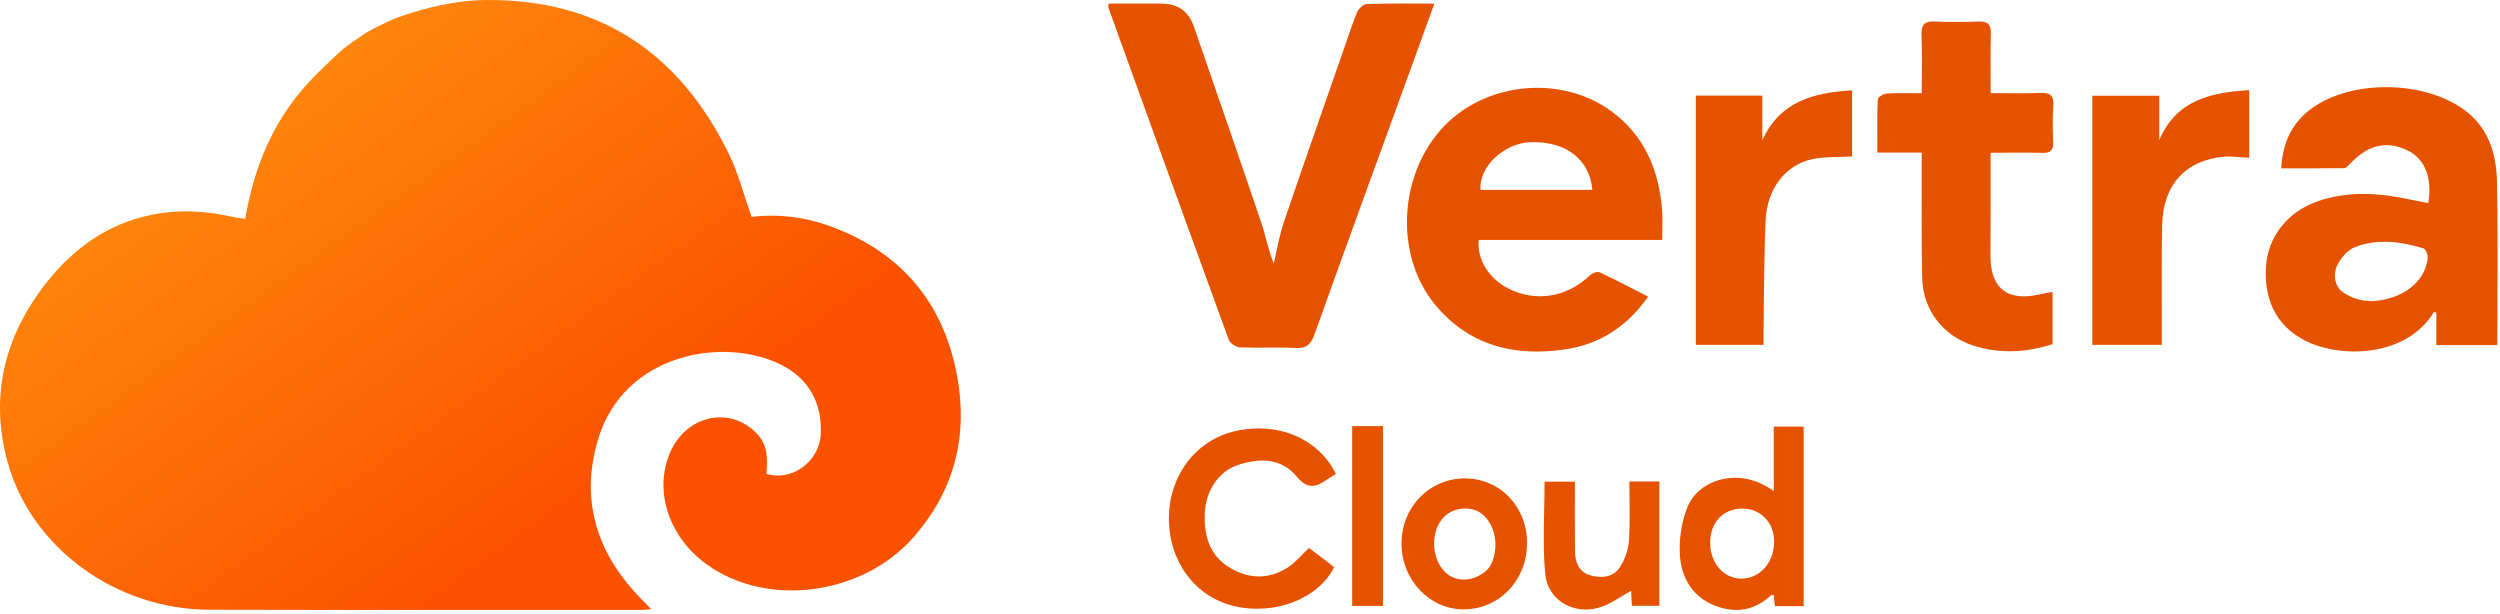
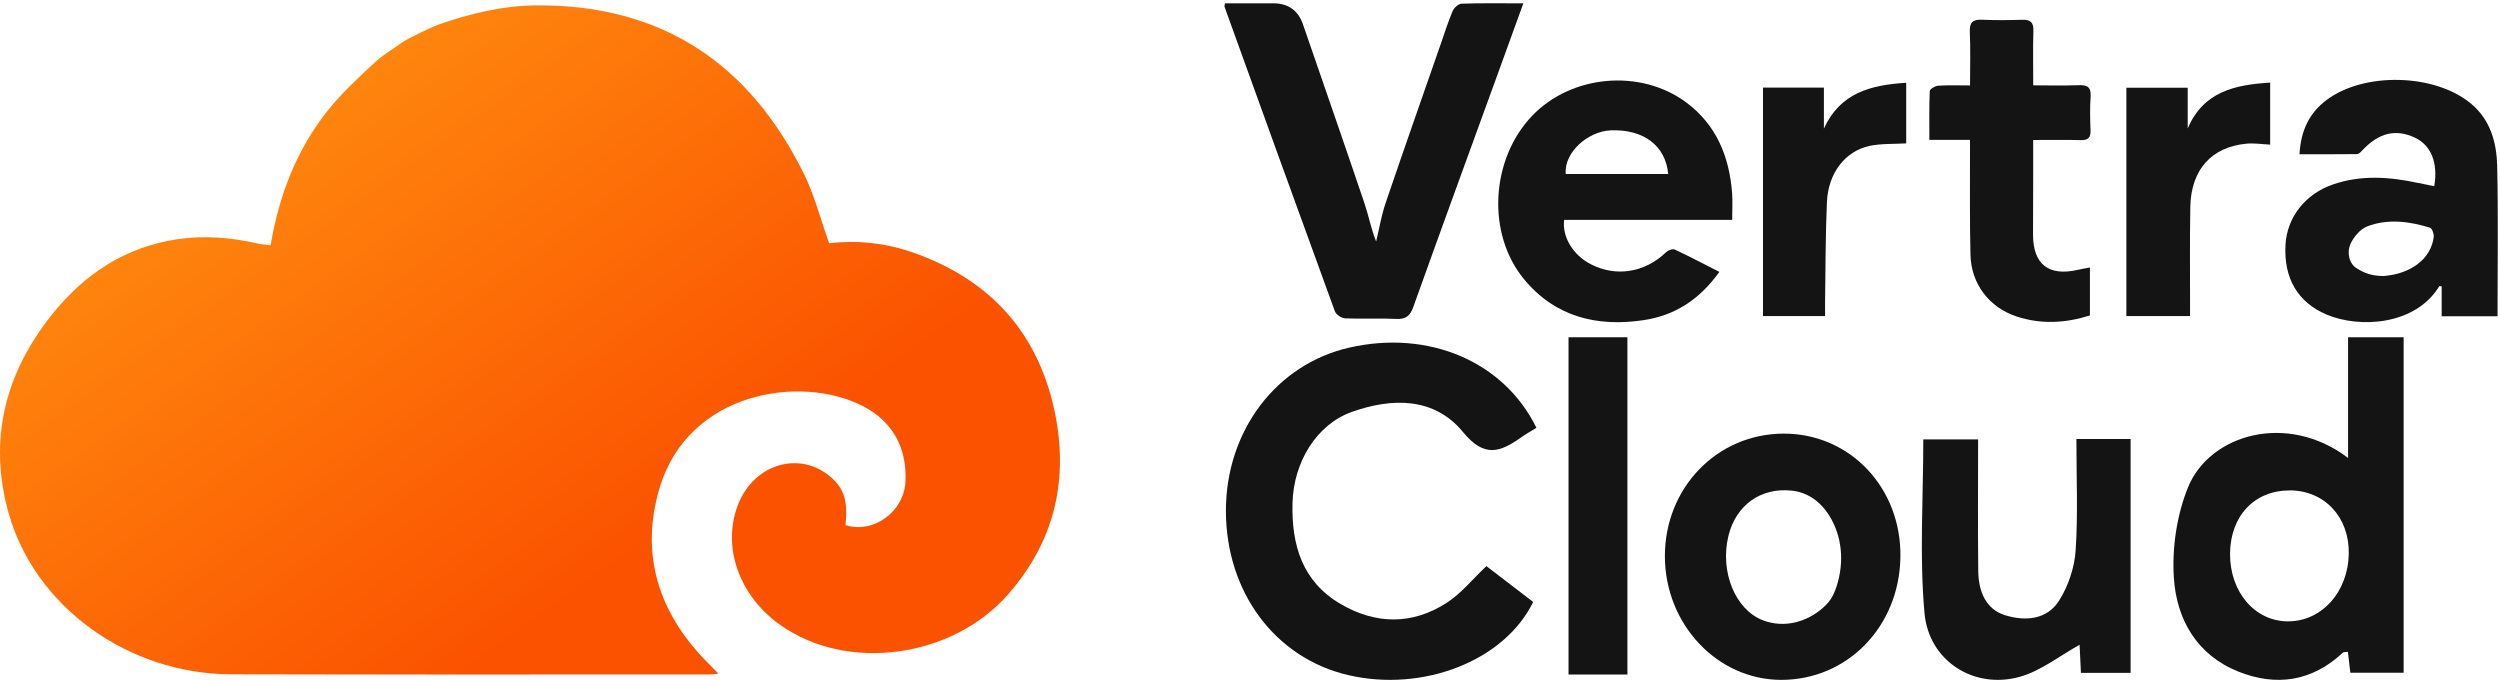
- <svg xmlns="http://www.w3.org/2000/svg" width="428" height="105" viewBox="0 0 428 105" fill="none">
-   <path d="M67.95 3.029C72.956 1.266 78.066 0.024 83.415 0.001C102.864 -0.085 116.379 9.201 124.774 26.331C126.413 29.679 127.336 33.375 128.667 37.125C132.93 36.61 137.375 37.062 141.607 38.544C153.931 42.859 161.467 51.494 163.848 64.313C165.753 74.584 163.454 83.865 156.479 91.881C147.767 101.903 131.396 104.13 120.981 96.616C114.699 92.084 112.056 84.552 114.473 78.068C117.035 71.186 124.869 69.239 129.617 74.281C131.491 76.269 131.432 78.696 131.21 81.122C135.569 82.482 140.299 79.012 140.516 74.304C140.756 69.026 138.506 64.901 133.867 62.515C124.254 57.567 106.756 60.242 102.325 75.424C99.496 85.108 101.859 93.797 108.603 101.293C109.485 102.273 110.431 103.191 111.49 104.284C110.911 104.338 110.454 104.415 110.001 104.415C85.28 104.415 60.563 104.451 35.842 104.388C19.875 104.347 5.346 93.828 1.295 79.089C-1.814 67.779 0.77 57.445 8.03 48.295C13.058 41.956 19.422 37.695 27.569 36.488C31.724 35.874 35.851 36.226 39.938 37.153C40.585 37.297 41.251 37.351 41.988 37.46C43.324 29.521 46.089 22.359 51.027 16.209C53.141 13.579 55.653 11.248 58.128 8.934C59.495 7.656 61.165 6.698 62.7 5.591C62.7 5.591 63.234 5.238 65.311 4.231C67.384 3.223 67.95 3.038 67.95 3.038V3.029Z" fill="url(#paint0_linear_1015_31)" />
-   <path d="M245.561 0.625C243.841 5.374 242.288 9.657 240.731 13.941C235.477 28.396 230.19 42.841 225.013 57.319C224.402 59.031 223.614 59.664 221.785 59.573C218.626 59.415 215.449 59.605 212.285 59.469C211.611 59.442 210.588 58.783 210.366 58.177C203.441 39.222 196.593 20.24 189.741 1.262C189.718 1.199 189.755 1.117 189.813 0.62C192.787 0.62 195.824 0.62 198.861 0.62C201.646 0.62 203.493 1.937 204.401 4.569C208.239 15.703 212.109 26.823 215.883 37.979C216.671 40.302 217.11 42.737 218.061 45.114C218.64 42.724 219.038 40.27 219.826 37.948C223.202 28.007 226.692 18.107 230.141 8.193C230.856 6.137 231.507 4.054 232.358 2.057C232.616 1.456 233.431 0.706 234.015 0.688C237.699 0.562 241.388 0.625 245.556 0.625H245.561Z" fill="#E55200" />
-   <path d="M427.544 59.076H417.102V53.491C416.903 53.478 416.686 53.415 416.654 53.469C412.182 60.807 401.754 61.349 395.626 58.769C390.213 56.487 387.592 51.969 387.927 45.76C388.212 40.537 391.67 36.199 396.857 34.432C402.112 32.643 407.38 33.032 412.676 34.17C413.69 34.387 414.708 34.581 415.717 34.78C416.459 30.452 415.138 27.162 412.173 25.748C408.507 23.999 405.307 24.794 402.162 28.21C401.926 28.463 401.587 28.789 401.288 28.789C397.767 28.829 394.25 28.816 390.543 28.816C390.801 24.306 392.426 21.062 395.608 18.676C402.628 13.408 415.785 13.738 422.547 19.331C426.209 22.359 427.376 26.615 427.476 31.03C427.684 40.279 427.539 49.538 427.539 59.081L427.544 59.076ZM406.317 51.553C411.345 51.164 415.138 48.345 415.622 44.242C415.69 43.686 415.301 42.647 414.912 42.53C411.046 41.341 407.045 40.817 403.203 42.286C401.881 42.792 400.623 44.296 400.034 45.647C399.387 47.134 399.777 49.316 401.306 50.161C402.691 51.047 404.121 51.558 406.312 51.558L406.317 51.553Z" fill="#E55200" />
-   <path d="M284.566 41.075H253.178C252.793 44.265 254.839 47.617 258.08 49.316C262.823 51.806 268.227 50.943 272.196 47.138C272.581 46.768 273.441 46.429 273.83 46.61C276.582 47.893 279.271 49.312 282.172 50.789C278.393 56.09 273.735 58.945 268.019 59.804C259.293 61.114 251.458 59.185 245.647 52.104C238.663 43.596 239.469 29.724 247.199 21.636C254.509 13.986 267.367 12.784 275.935 19.097C281.588 23.263 284.023 29.204 284.553 36.023C284.675 37.586 284.571 39.172 284.571 41.075H284.566ZM272.617 32.503C272.142 27.189 267.969 24.094 261.863 24.352C257.672 24.528 253.146 28.409 253.472 32.503H272.617Z" fill="#E55200" />
-   <path d="M328.994 26.123H321.404C321.404 22.969 321.349 19.987 321.476 17.009C321.494 16.638 322.472 16.051 323.033 16.01C324.902 15.884 326.785 15.961 329.003 15.961C329.003 12.545 329.107 9.26 328.962 5.988C328.881 4.158 329.523 3.603 331.284 3.684C333.764 3.801 336.258 3.77 338.743 3.693C340.286 3.643 340.888 4.172 340.839 5.767C340.739 9.056 340.807 12.355 340.807 15.943C343.767 15.943 346.528 16.019 349.284 15.911C350.9 15.848 351.642 16.259 351.525 18.03C351.389 20.127 351.425 22.241 351.511 24.347C351.57 25.734 351.045 26.209 349.678 26.173C346.827 26.1 343.975 26.15 340.798 26.15C340.798 28.635 340.798 30.94 340.798 33.244C340.789 36.777 340.771 40.315 340.771 43.849C340.771 49.353 343.699 51.657 349.081 50.414C349.796 50.252 350.515 50.134 351.398 49.963V58.923C346.84 60.369 342.264 60.626 337.698 59.117C332.579 57.427 329.22 53.031 329.084 47.617C328.931 41.454 329.012 35.282 328.994 29.114C328.994 28.228 328.994 27.343 328.994 26.114V26.123Z" fill="#E55200" />
-   <path d="M358.205 16.39H369.665V23.995C372.607 17.09 378.473 15.848 385.067 15.427V27.013C383.533 26.941 382.107 26.71 380.713 26.832C374.15 27.411 370.289 31.672 370.154 38.603C370.036 44.545 370.113 50.491 370.099 56.438C370.099 57.251 370.099 58.064 370.099 59.036H358.205V16.39Z" fill="#E55200" />
-   <path d="M290.328 16.363H301.706V24.022C304.734 17.339 310.473 15.866 317.077 15.464V26.783C314.746 26.923 312.456 26.796 310.288 27.243C305.703 28.192 302.516 32.304 302.272 37.726C301.991 43.957 302.023 50.207 301.923 56.447C301.91 57.26 301.923 58.073 301.923 59.04H290.328V16.358V16.363Z" fill="#E55200" />
-   <path d="M228.706 81.145C228.158 81.484 227.701 81.737 227.276 82.035C225.352 83.386 223.908 83.91 221.944 81.529C219.31 78.339 215.435 78.379 211.733 79.681C208.452 80.833 206.343 84.294 206.248 88.027C206.148 91.876 207.144 95.22 210.674 97.271C213.928 99.165 217.305 99.201 220.491 97.136C221.785 96.295 222.799 95.03 224.103 93.806C225.47 94.845 226.945 95.97 228.407 97.086C225.782 102.463 218.278 105.382 211.376 103.783C204.65 102.224 200.128 96.196 200.115 88.768C200.101 81.452 204.736 75.339 211.457 73.807C218.744 72.148 225.691 75.036 228.706 81.14V81.145Z" fill="#E55200" />
-   <path d="M308.79 103.769H303.874C303.797 103.127 303.725 102.495 303.648 101.853C303.453 101.885 303.263 101.853 303.177 101.935C300.335 104.573 297.049 105.048 293.55 103.665C289.717 102.147 287.843 98.875 287.599 95.062C287.422 92.328 287.87 89.323 288.902 86.793C290.898 81.908 298.072 79.866 303.666 84.095V73.039H308.79V103.778V103.769ZM298.285 87.069C295.039 87.06 292.808 89.4 292.781 92.852C292.754 96.395 295.103 99.097 298.185 99.061C301.267 99.029 303.657 96.368 303.729 92.888C303.802 89.531 301.503 87.073 298.285 87.064V87.069Z" fill="#E55200" />
-   <path d="M250.526 104.32C244.719 104.302 239.962 99.264 239.939 93.096C239.917 86.852 244.687 81.922 250.761 81.904C256.835 81.886 261.542 86.852 261.429 93.169C261.32 99.49 256.577 104.338 250.526 104.32ZM255.477 96.173C256.278 94.05 256.224 91.65 255.115 89.667C254.301 88.203 253.065 87.263 251.535 87.096C248.693 86.784 246.412 88.411 245.733 91.23C244.95 94.493 246.366 97.936 248.887 98.898C250.806 99.63 252.888 99.083 254.409 97.719C254.921 97.262 255.233 96.806 255.473 96.173H255.477Z" fill="#E55200" />
-   <path d="M278.936 82.428H284.086V103.715H279.375C279.325 102.743 279.28 101.794 279.248 101.157C277.406 102.133 275.609 103.525 273.581 104.072C269.259 105.238 264.955 102.662 264.543 98.27C264.054 93.083 264.43 87.814 264.43 82.464H269.626C269.626 86.486 269.594 90.444 269.639 94.402C269.657 96.25 270.314 97.927 272.215 98.478C274.088 99.025 276.161 98.898 277.32 97.118C278.171 95.812 278.764 94.14 278.872 92.59C279.103 89.305 278.945 85.998 278.945 82.433L278.936 82.428Z" fill="#E55200" />
-   <path d="M231.494 72.953H236.776V103.733H231.494V72.953Z" fill="#E55200" />
+ <svg xmlns="http://www.w3.org/2000/svg" width="467" height="127" viewBox="0 0 467 127" fill="none">
+   <path d="M81.793 4.625C87.819 2.515 93.97 1.028 100.408 1.001C123.82 0.898 140.088 12.013 150.193 32.519C152.166 36.526 153.277 40.95 154.879 45.439C160.011 44.823 165.361 45.364 170.455 47.138C185.29 52.303 194.361 62.639 197.227 77.984C199.52 90.279 196.753 101.389 188.357 110.984C177.87 122.981 158.164 125.647 145.627 116.652C138.066 111.227 134.884 102.211 137.794 94.45C140.878 86.212 150.307 83.881 156.023 89.916C158.278 92.296 158.207 95.201 157.94 98.105C163.187 99.733 168.881 95.579 169.142 89.944C169.431 83.626 166.723 78.688 161.139 75.832C149.567 69.909 128.504 73.111 123.171 91.285C119.765 102.877 122.61 113.278 130.728 122.251C131.789 123.424 132.928 124.523 134.203 125.831C133.506 125.896 132.956 125.988 132.411 125.988C102.653 125.988 72.901 126.031 43.144 125.955C23.923 125.906 6.435 113.315 1.559 95.672C-2.184 82.133 0.927 69.763 9.666 58.81C15.719 51.222 23.378 46.122 33.185 44.677C38.186 43.942 43.155 44.363 48.074 45.473C48.853 45.645 49.655 45.71 50.542 45.84C52.15 36.337 55.478 27.764 61.422 20.402C63.967 17.254 66.991 14.464 69.97 11.694C71.616 10.164 73.626 9.017 75.474 7.692C75.474 7.692 76.116 7.27 78.616 6.064C81.112 4.858 81.793 4.636 81.793 4.636V4.625Z" fill="url(#vc_cloud_light)" />
+   <g fill="#141414">
+     <path d="M284.561 0.625C282.841 5.374 281.288 9.657 279.731 13.941C274.477 28.396 269.19 42.841 264.013 57.319C263.402 59.031 262.614 59.664 260.785 59.573C257.626 59.415 254.449 59.605 251.285 59.469C250.611 59.442 249.588 58.783 249.366 58.177C242.441 39.222 235.593 20.24 228.741 1.262C228.718 1.199 228.755 1.117 228.813 0.62C231.787 0.62 234.824 0.62 237.861 0.62C240.646 0.62 242.493 1.937 243.401 4.569C247.239 15.703 251.109 26.823 254.883 37.979C255.671 40.302 256.11 42.737 257.061 45.114C257.64 42.724 258.038 40.27 258.826 37.948C262.202 28.007 265.692 18.107 269.141 8.193C269.856 6.137 270.507 4.054 271.358 2.057C271.616 1.456 272.431 0.706 273.015 0.688C276.699 0.562 280.388 0.625 284.556 0.625H284.561Z" />
+     <path d="M466.544 59.076H456.102V53.491C455.903 53.478 455.686 53.415 455.654 53.469C451.182 60.807 440.754 61.349 434.626 58.769C429.213 56.487 426.592 51.969 426.927 45.76C427.212 40.537 430.67 36.199 435.857 34.432C441.112 32.643 446.38 33.032 451.676 34.17C452.69 34.387 453.708 34.581 454.717 34.78C455.459 30.452 454.138 27.162 451.173 25.748C447.507 23.999 444.307 24.794 441.162 28.21C440.926 28.463 440.587 28.789 440.288 28.789C436.767 28.829 433.25 28.816 429.543 28.816C429.801 24.306 431.426 21.062 434.608 18.676C441.628 13.408 454.785 13.738 461.547 19.331C465.209 22.359 466.376 26.615 466.476 31.03C466.684 40.279 466.539 49.538 466.539 59.081L466.544 59.076ZM445.317 51.553C450.345 51.164 454.138 48.345 454.622 44.242C454.69 43.686 454.301 42.647 453.912 42.53C450.046 41.341 446.045 40.817 442.203 42.286C440.881 42.792 439.623 44.296 439.034 45.647C438.387 47.134 438.777 49.316 440.306 50.161C441.691 51.047 443.121 51.558 445.312 51.558L445.317 51.553Z" />
+     <path d="M323.566 41.075H292.178C291.793 44.265 293.839 47.617 297.08 49.316C301.823 51.806 307.227 50.943 311.196 47.138C311.581 46.768 312.441 46.429 312.83 46.61C315.582 47.893 318.271 49.312 321.172 50.789C317.393 56.09 312.735 58.945 307.019 59.804C298.293 61.114 290.458 59.185 284.647 52.104C277.663 43.596 278.469 29.724 286.199 21.636C293.509 13.986 306.367 12.784 314.935 19.097C320.588 23.263 323.023 29.204 323.553 36.023C323.675 37.586 323.571 39.172 323.571 41.075H323.566ZM311.617 32.503C311.142 27.189 306.969 24.094 300.863 24.352C296.672 24.528 292.146 28.409 292.472 32.503H311.617Z" />
+     <path d="M367.994 26.123H360.404C360.404 22.969 360.349 19.987 360.476 17.009C360.494 16.638 361.472 16.051 362.033 16.01C363.902 15.884 365.785 15.961 368.003 15.961C368.003 12.545 368.107 9.26 367.962 5.988C367.881 4.158 368.523 3.603 370.284 3.684C372.764 3.801 375.258 3.77 377.743 3.693C379.286 3.643 379.888 4.172 379.839 5.767C379.739 9.056 379.807 12.355 379.807 15.943C382.767 15.943 385.528 16.019 388.284 15.911C389.9 15.848 390.642 16.259 390.525 18.03C390.389 20.127 390.425 22.241 390.511 24.347C390.57 25.734 390.045 26.209 388.678 26.173C385.827 26.1 382.975 26.15 379.798 26.15C379.798 28.635 379.798 30.94 379.798 33.244C379.789 36.777 379.771 40.315 379.771 43.849C379.771 49.353 382.699 51.657 388.081 50.414C388.796 50.252 389.515 50.134 390.398 49.963V58.923C385.84 60.369 381.264 60.626 376.698 59.117C371.579 57.427 368.22 53.031 368.084 47.617C367.931 41.454 368.012 35.282 367.994 29.114C367.994 28.228 367.994 27.343 367.994 26.114V26.123Z" />
+     <path d="M397.205 16.39H408.665V23.995C411.607 17.09 417.473 15.848 424.067 15.427V27.013C422.533 26.941 421.107 26.71 419.713 26.832C413.15 27.411 409.289 31.672 409.154 38.603C409.036 44.545 409.113 50.491 409.099 56.438C409.099 57.251 409.099 58.064 409.099 59.036H397.205V16.39Z" />
+     <path d="M329.328 16.363H340.706V24.022C343.734 17.339 349.473 15.866 356.077 15.464V26.783C353.746 26.923 351.456 26.796 349.288 27.243C344.703 28.192 341.516 32.304 341.272 37.726C340.991 43.957 341.023 50.207 340.923 56.447C340.91 57.26 340.923 58.073 340.923 59.04H329.328V16.358V16.363Z" />
+     <path d="M287 79.917C285.888 80.608 284.961 81.125 284.099 81.733C280.196 84.489 277.267 85.558 273.283 80.7C267.939 74.191 260.078 74.273 252.568 76.929C245.913 79.28 241.634 86.342 241.442 93.959C241.239 101.813 243.259 108.636 250.42 112.821C257.021 116.686 263.872 116.76 270.335 112.546C272.96 110.83 275.017 108.249 277.662 105.751C280.435 107.871 283.428 110.167 286.393 112.444C281.068 123.416 265.846 129.372 251.844 126.109C238.2 122.928 229.026 110.628 229 95.471C228.972 80.543 238.374 68.07 252.009 64.944C266.791 61.558 280.884 67.451 287 79.906V79.917Z" />
+     <path d="M449 125.668H439.042C438.886 124.359 438.741 123.07 438.585 121.761C438.19 121.826 437.805 121.761 437.631 121.928C431.874 127.308 425.218 128.277 418.13 125.456C410.366 122.36 406.571 115.688 406.076 107.912C405.718 102.336 406.625 96.208 408.716 91.049C412.759 81.087 427.29 76.922 438.621 85.547V63H449V125.687V125.668ZM427.722 91.612C421.147 91.593 416.628 96.365 416.573 103.405C416.518 110.63 421.276 116.141 427.519 116.067C433.762 116.002 438.603 110.575 438.749 103.478C438.897 96.632 434.24 91.62 427.722 91.601V91.612Z" />
+     <path d="M332.675 127C320.786 126.963 311.047 116.625 311 103.967C310.955 91.154 320.721 81.037 333.156 81C345.591 80.963 355.227 91.154 354.996 104.117C354.773 117.088 345.063 127.037 332.675 127ZM342.811 110.281C344.45 105.925 344.34 101 342.069 96.93C340.403 93.926 337.873 91.997 334.74 91.655C328.922 91.014 324.252 94.353 322.862 100.138C321.259 106.834 324.158 113.899 329.319 115.873C333.248 117.376 337.51 116.253 340.624 113.454C341.672 112.516 342.311 111.58 342.802 110.281H342.811Z" />
+     <path d="M387.853 82H398V125.692H388.718C388.619 123.697 388.531 121.749 388.468 120.442C384.838 122.445 381.298 125.302 377.302 126.425C368.787 128.818 360.306 123.531 359.495 114.516C358.531 103.87 359.272 93.055 359.272 82.074H369.51C369.51 90.329 369.447 98.453 369.535 106.577C369.571 110.37 370.865 113.812 374.611 114.943C378.301 116.066 382.385 115.805 384.669 112.152C386.346 109.471 387.514 106.039 387.727 102.858C388.182 96.115 387.871 89.328 387.871 82.01L387.853 82Z" />
+     <path d="M293 63H304V126H293V63Z" />
+   </g>
  <defs>
-     <linearGradient id="paint0_linear_1015_31" x1="45.359" y1="-0.116" x2="120.506" y2="104.653" gradientUnits="userSpaceOnUse">
+     <linearGradient id="vc_cloud_light" x1="54.6" y1="0.861" x2="144.392" y2="126.746" gradientUnits="userSpaceOnUse">
      <stop stop-color="#FF8E10" />
      <stop offset="0.779" stop-color="#FB5200" />
    </linearGradient>
  </defs>
</svg>
